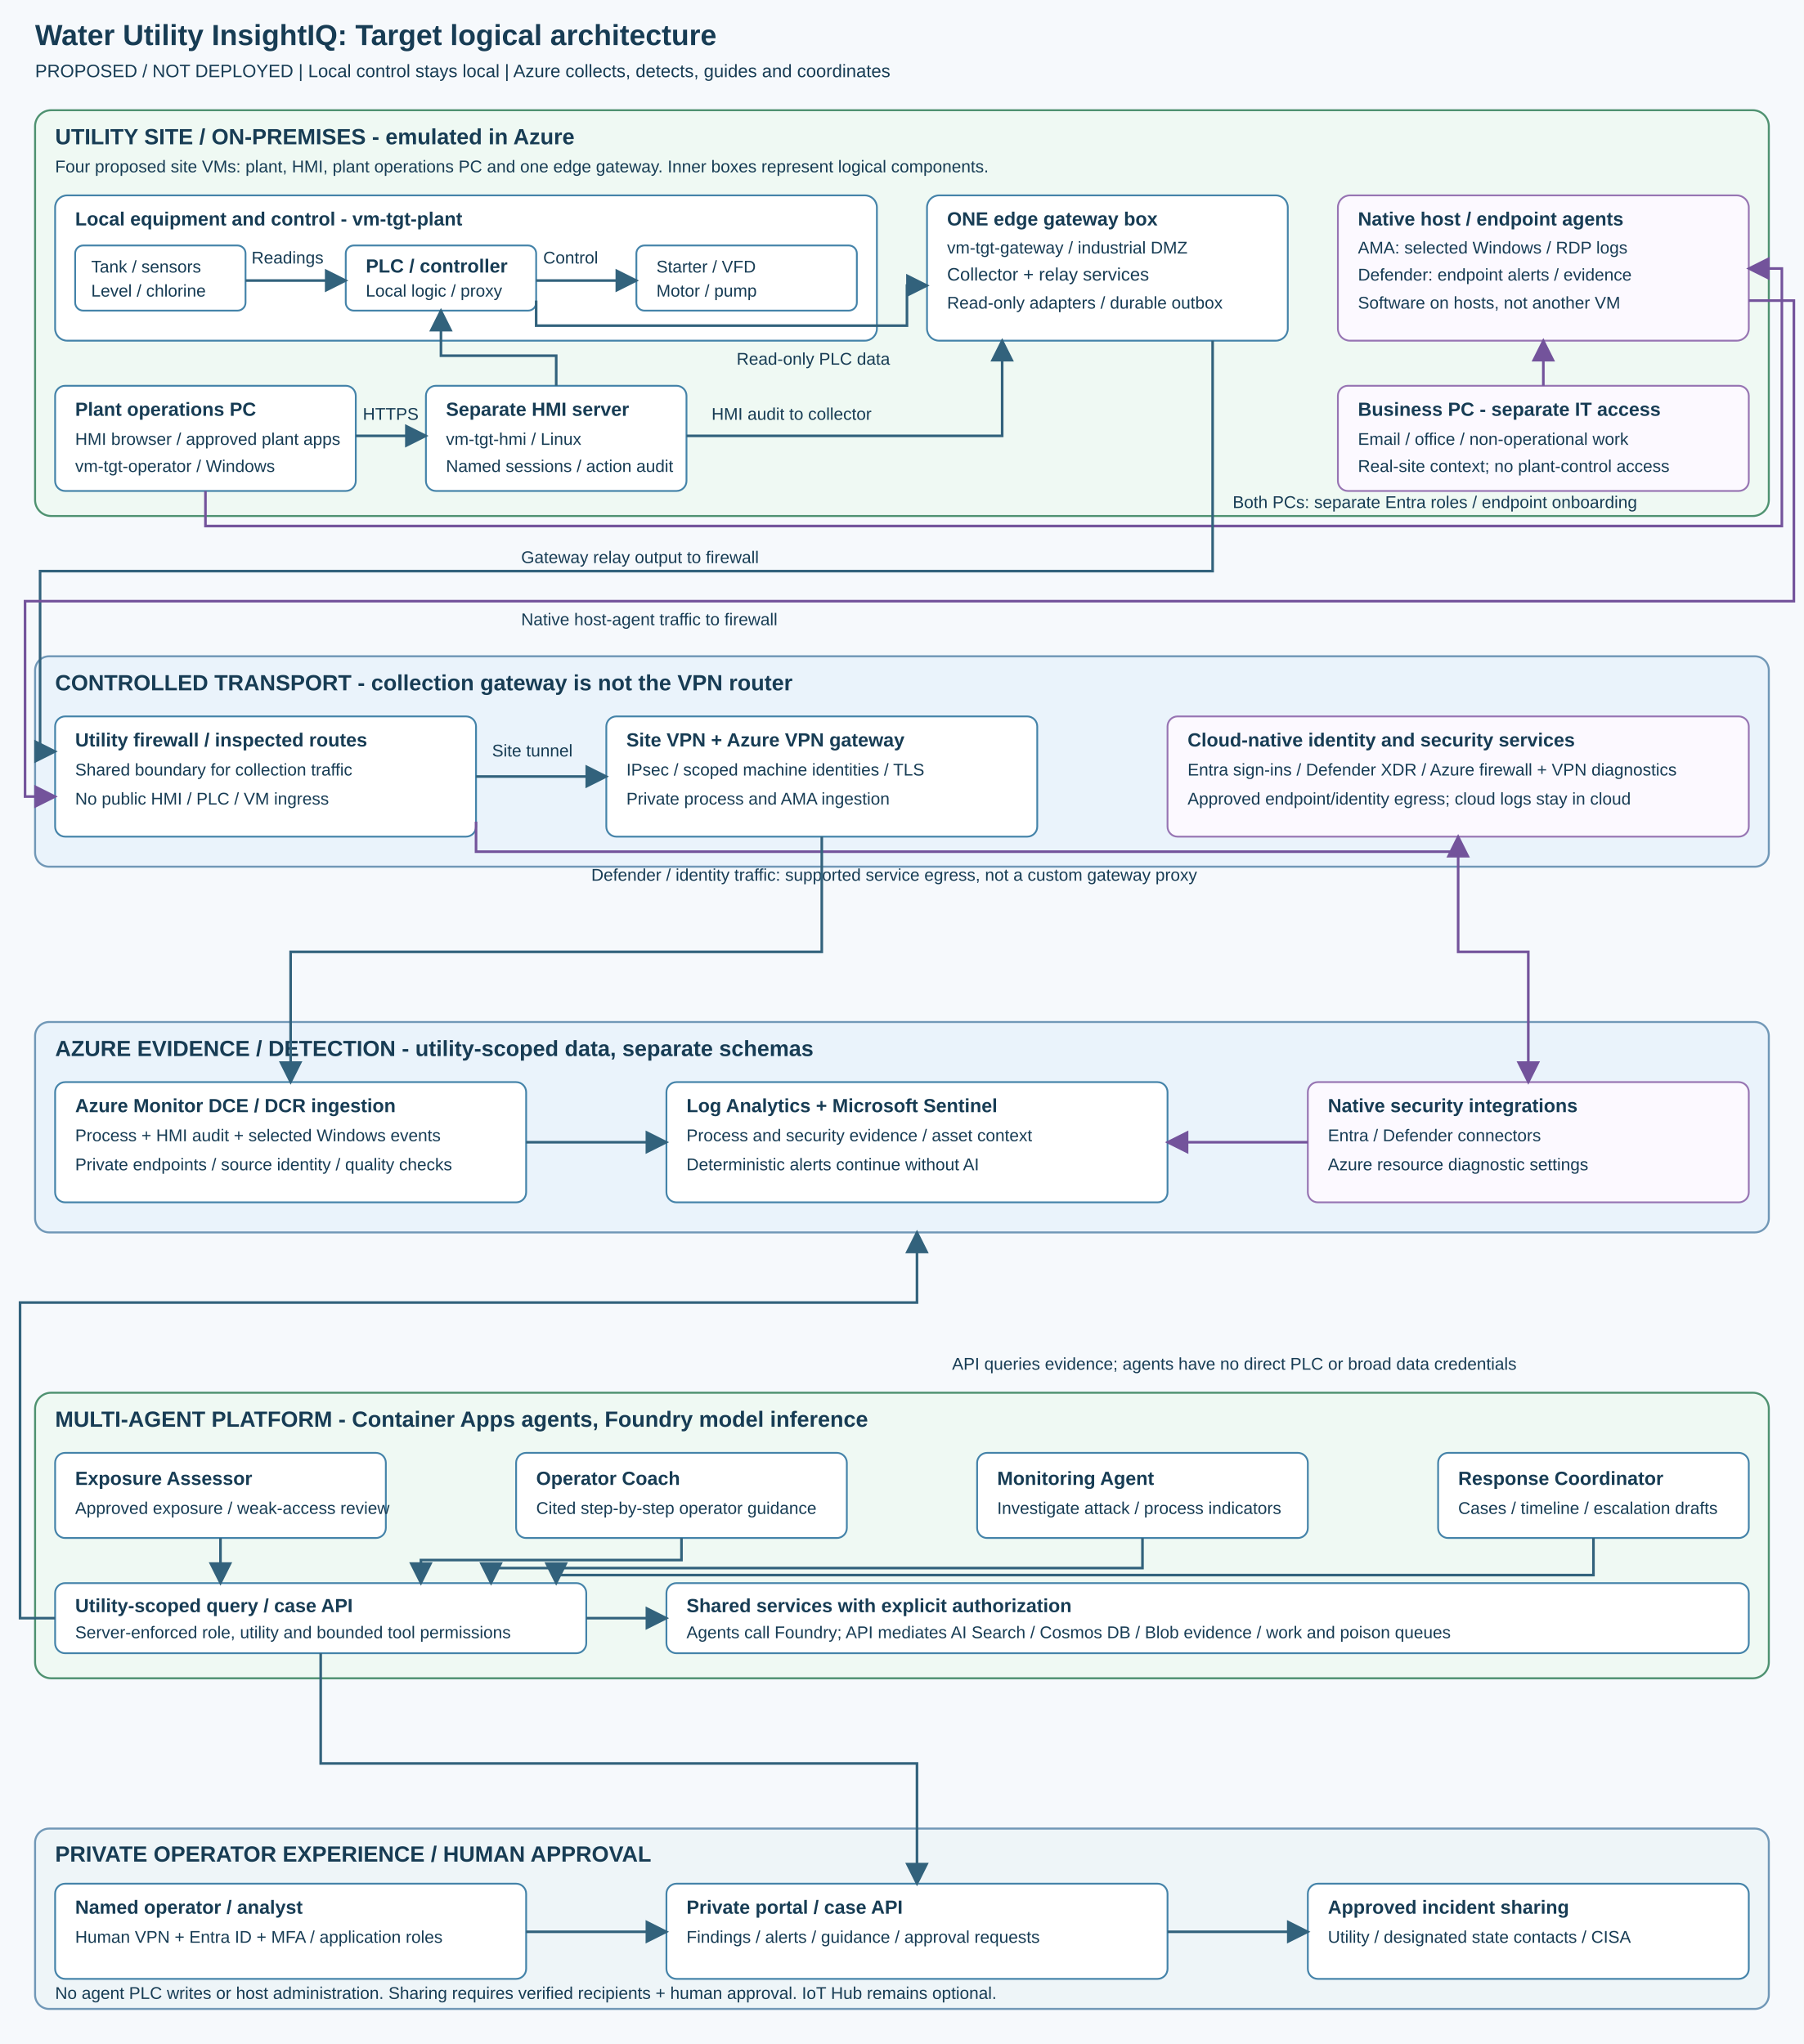
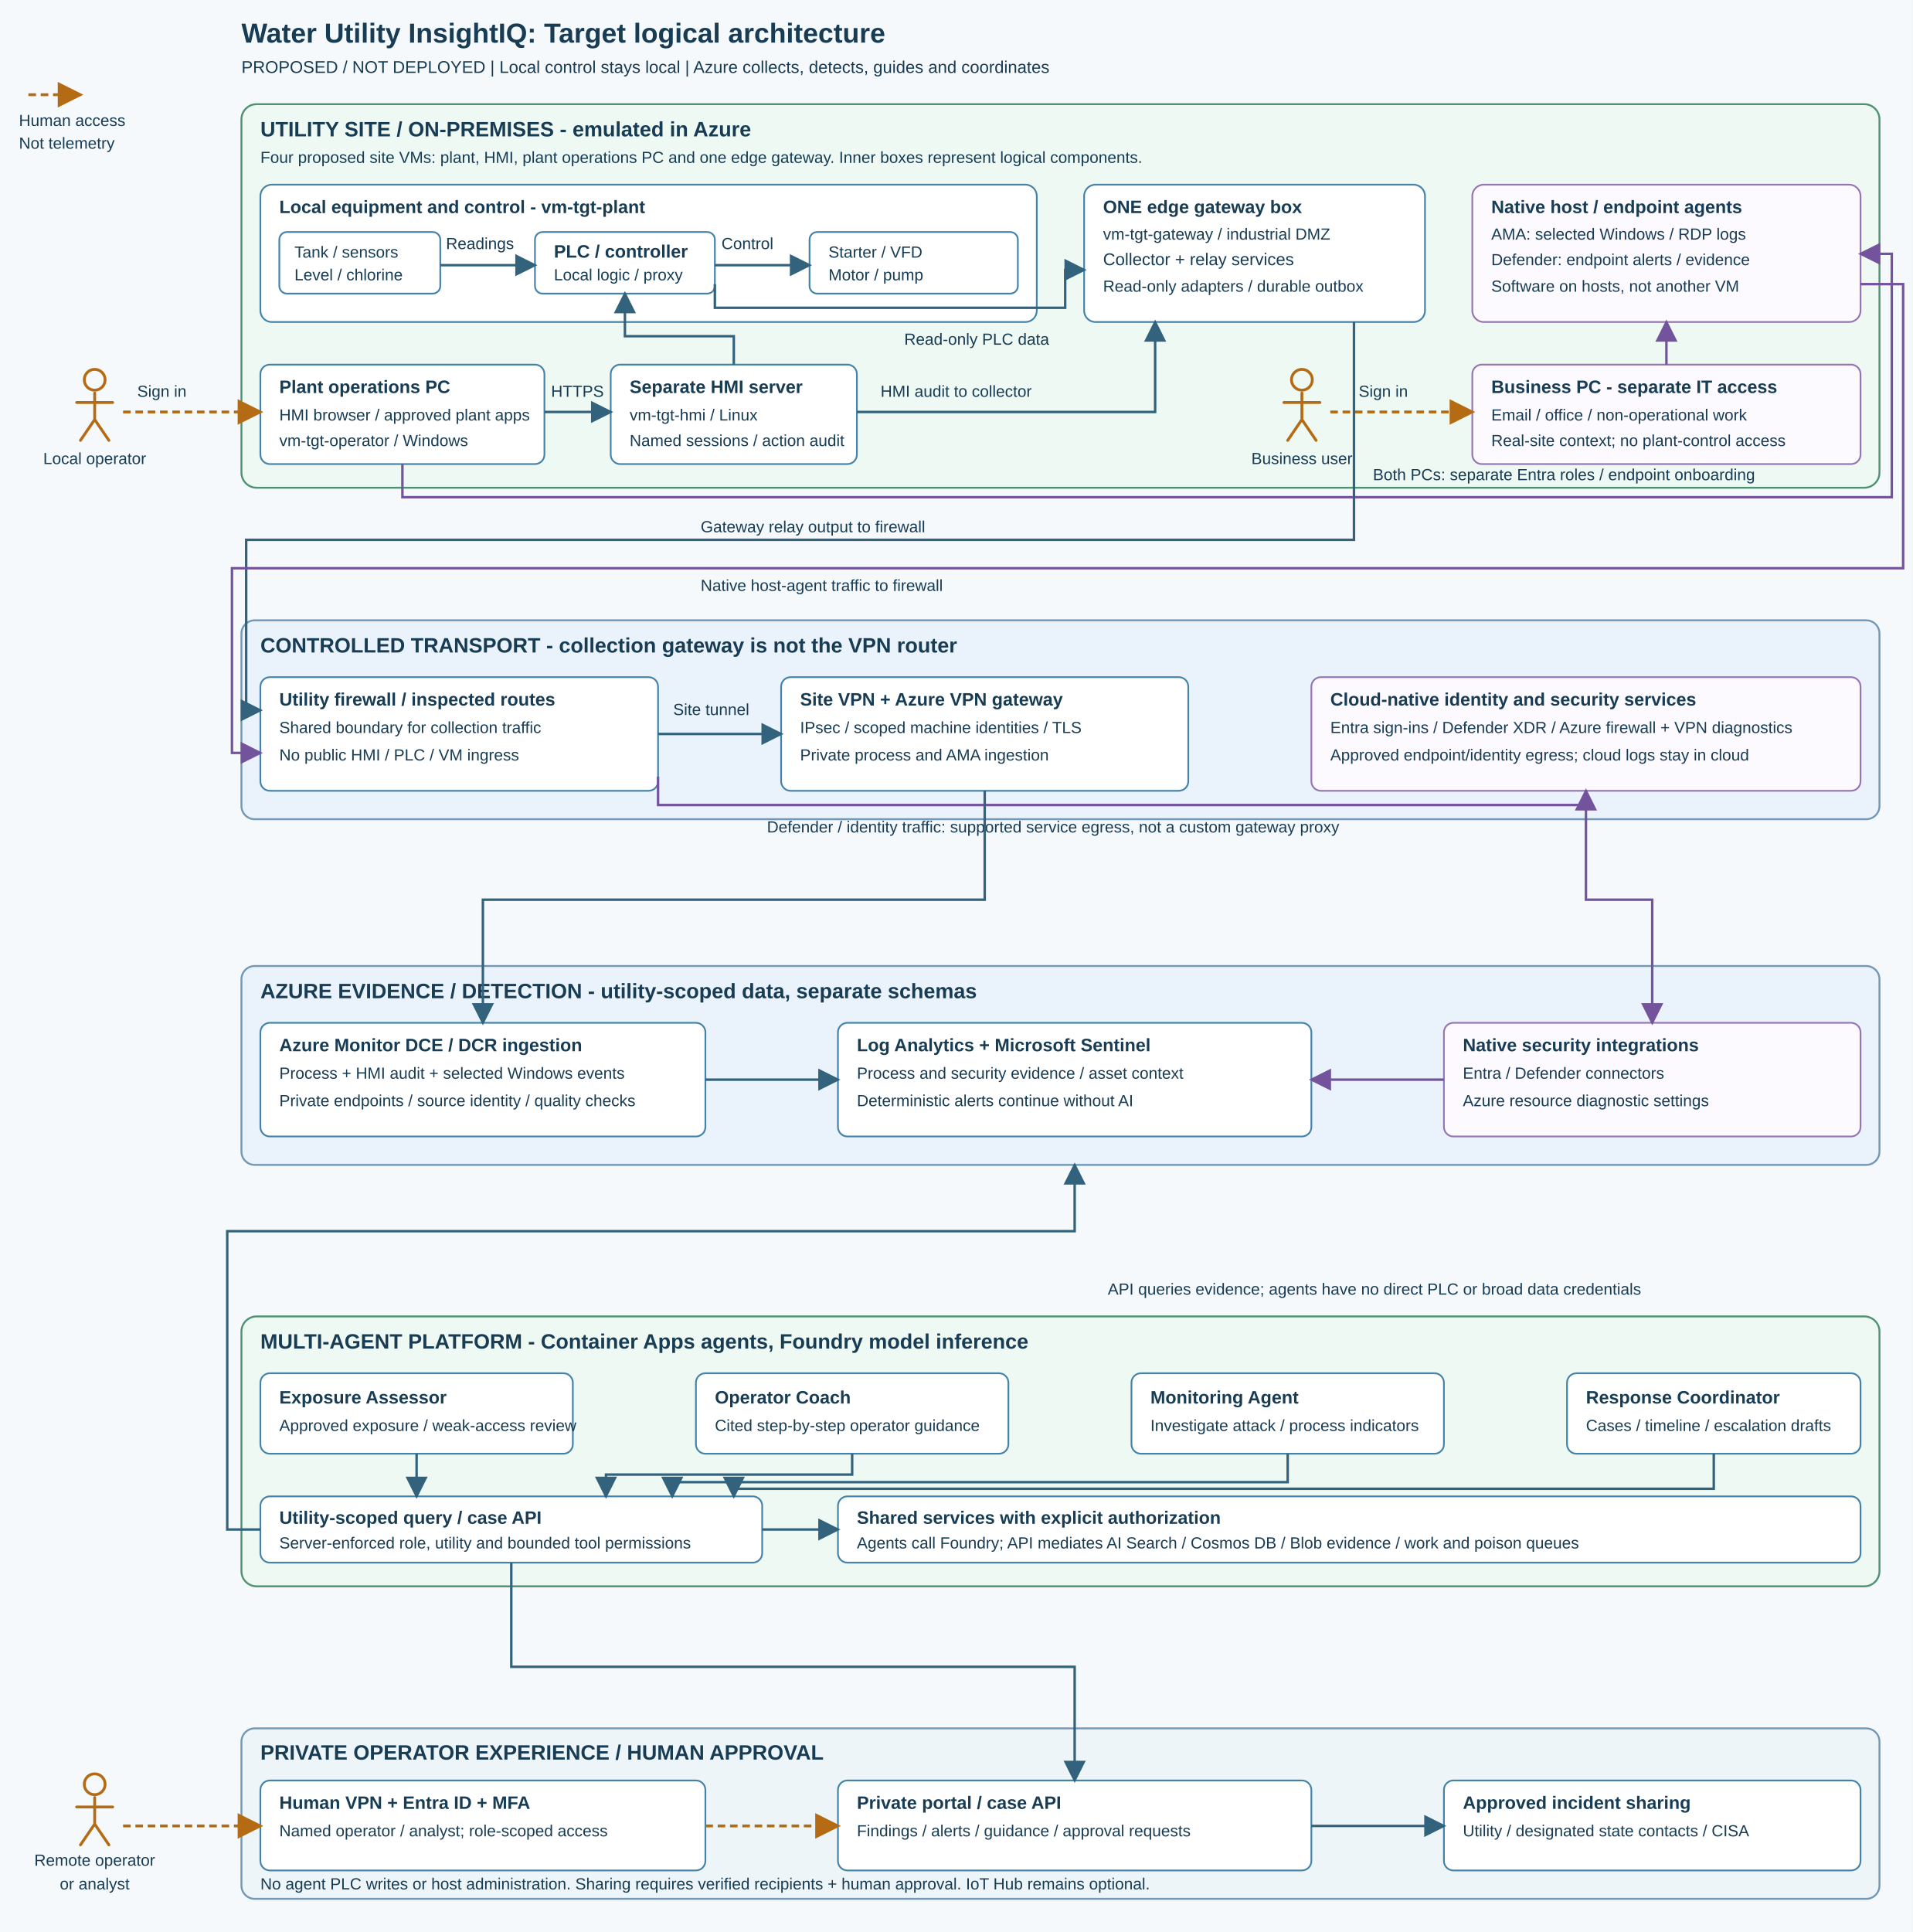
- <svg xmlns="http://www.w3.org/2000/svg" width="1800" height="2040" viewBox="0 0 1800 2040" style="max-width:100%;height:auto" role="img" aria-labelledby="title description">
+ <svg xmlns="http://www.w3.org/2000/svg" width="2020" height="2040" viewBox="-220 0 2020 2040" style="max-width:100%;height:auto" role="img" aria-labelledby="title description">
  <defs>
    <marker id="arrow" markerWidth="9" markerHeight="9" refX="8" refY="4.5" orient="auto">
      <path d="M0 0L9 4.5L0 9Z" fill="#32627c" />
    </marker>
    <marker id="security-arrow" markerWidth="9" markerHeight="9" refX="8" refY="4.5" orient="auto">
      <path d="M0 0L9 4.5L0 9Z" fill="#73539b" />
    </marker>
+     <marker id="access-arrow" markerWidth="9" markerHeight="9" refX="8" refY="4.5" orient="auto">
+       <path d="M0 0L9 4.5L0 9Z" fill="#b46b13" />
+     </marker>
+     <g id="person">
+       <circle cx="0" cy="-24" r="11" />
+       <path d="M0 -10V18M-19 0H19M0 18L-15 40M0 18L15 40" />
+     </g>
    <style>
      text{font-family:Segoe UI,Arial,sans-serif;fill:#173c54}
      .title{font-size:29px;font-weight:700}
      .heading{font-size:22px;font-weight:700}
      .subheading{font-size:19px;font-weight:700}
      .body{font-size:18px}
      .small{font-size:17px}
      .box{fill:#fff;stroke:#4483a9;stroke-width:1.8}
      .security{fill:#fcf9ff;stroke:#9775b3;stroke-width:1.8}
      .line{fill:none;stroke:#32627c;stroke-width:2.6;marker-end:url(#arrow)}
      .security-line{fill:none;stroke:#73539b;stroke-width:2.6;marker-end:url(#security-arrow)}
+       .person{fill:none;stroke:#b46b13;stroke-width:3;stroke-linecap:round;stroke-linejoin:round}
+       .access-line{fill:none;stroke:#b46b13;stroke-width:3;stroke-dasharray:8 5;marker-end:url(#access-arrow)}
    </style>
  </defs>
-   <rect width="1800" height="2040" fill="#f6f9fc" />
+   <rect x="-220" width="2020" height="2040" fill="#f6f9fc" />
  <text x="35" y="45" class="title">Water Utility InsightIQ: Target logical architecture</text>
  <text x="35" y="77" class="body">PROPOSED / NOT DEPLOYED | Local control stays local | Azure collects, detects, guides and coordinates</text>
  <rect x="35" y="110" width="1730" height="405" rx="16" fill="#eff9f3" stroke="#4f9271" stroke-width="2" />
  <text x="55" y="144" class="heading">UTILITY SITE / ON-PREMISES - emulated in Azure</text>
  <text x="55" y="172" class="small">Four proposed site VMs: plant, HMI, plant operations PC and one edge gateway. Inner boxes represent logical components.</text>
  <rect x="55" y="195" width="820" height="145" rx="12" class="box" />
  <text x="75" y="225" class="subheading">Local equipment and control - vm-tgt-plant</text>
  <rect x="75" y="245" width="170" height="65" rx="8" class="box" />
  <text x="91" y="272" class="small">Tank / sensors</text>
  <text x="91" y="296" class="small">Level / chlorine</text>
  <rect x="345" y="245" width="190" height="65" rx="8" class="box" />
  <text x="365" y="272" class="subheading">PLC / controller</text>
  <text x="365" y="296" class="small">Local logic / proxy</text>
  <rect x="635" y="245" width="220" height="65" rx="8" class="box" />
  <text x="655" y="272" class="small">Starter / VFD</text>
  <text x="655" y="296" class="small">Motor / pump</text>
  <path d="M245 280H345" class="line" />
  <text x="251" y="263" class="small">Readings</text>
  <path d="M535 280H635" class="line" />
  <text x="542" y="263" class="small">Control</text>
  <rect x="925" y="195" width="360" height="145" rx="12" class="box" />
  <text x="945" y="225" class="subheading">ONE edge gateway box</text>
  <text x="945" y="253" class="small">vm-tgt-gateway / industrial DMZ</text>
  <text x="945" y="280" class="body">Collector + relay services</text>
  <text x="945" y="308" class="small">Read-only adapters / durable outbox</text>
  <path d="M535 300V325H905V285H925" class="line" />
  <text x="735" y="364" class="small">Read-only PLC data</text>
  <rect x="1335" y="195" width="410" height="145" rx="12" class="security" />
  <text x="1355" y="225" class="subheading">Native host / endpoint agents</text>
  <text x="1355" y="253" class="small">AMA: selected Windows / RDP logs</text>
  <text x="1355" y="280" class="small">Defender: endpoint alerts / evidence</text>
  <text x="1355" y="308" class="small">Software on hosts, not another VM</text>
  <rect x="55" y="385" width="300" height="105" rx="10" class="box" />
  <text x="75" y="415" class="subheading">Plant operations PC</text>
  <text x="75" y="444" class="small">HMI browser / approved plant apps</text>
  <text x="75" y="471" class="small">vm-tgt-operator / Windows</text>
  <rect x="425" y="385" width="260" height="105" rx="10" class="box" />
  <text x="445" y="415" class="subheading">Separate HMI server</text>
  <text x="445" y="444" class="small">vm-tgt-hmi / Linux</text>
  <text x="445" y="471" class="small">Named sessions / action audit</text>
  <path d="M355 435H425" class="line" />
  <text x="362" y="419" class="small">HTTPS</text>
  <path d="M555 385V355H440V310" class="line" />
  <path d="M685 435H1000V340" class="line" />
  <text x="710" y="419" class="small">HMI audit to collector</text>
  <rect x="1335" y="385" width="410" height="105" rx="10" class="security" />
  <text x="1355" y="415" class="subheading">Business PC - separate IT access</text>
  <text x="1355" y="444" class="small">Email / office / non-operational work</text>
  <text x="1355" y="471" class="small">Real-site context; no plant-control access</text>
+   <use href="#person" x="1155" y="425" class="person" />
+   <text x="1155" y="490" text-anchor="middle" class="small">Business user</text>
+   <path d="M1185 435H1335" class="access-line" />
+   <text x="1215" y="419" class="small">Sign in</text>
  <path d="M1540 385V340" class="security-line" />
  <path d="M205 490V525H1778V268H1745" class="security-line" />
  <text x="1230" y="507" class="small">Both PCs: separate Entra roles / endpoint onboarding</text>
+   <use href="#person" x="-120" y="425" class="person" />
+   <text x="-120" y="490" text-anchor="middle" class="small">Local operator</text>
+   <path d="M-90 435H55" class="access-line" />
+   <text x="-75" y="419" class="small">Sign in</text>
  <g id="transport-layer" transform="translate(0 100)">
    <rect x="35" y="555" width="1730" height="210" rx="14" fill="#eaf3fb" stroke="#7198b7" stroke-width="2" />
    <text x="55" y="589" class="heading">CONTROLLED TRANSPORT - collection gateway is not the VPN router</text>
    <rect x="55" y="615" width="420" height="120" rx="10" class="box" />
    <text x="75" y="645" class="subheading">Utility firewall / inspected routes</text>
    <text x="75" y="674" class="small">Shared boundary for collection traffic</text>
    <text x="75" y="703" class="small">No public HMI / PLC / VM ingress</text>
    <path d="M1210 240V470H40V650H55" class="line" />
    <text x="520" y="462" class="small">Gateway relay output to firewall</text>
    <path d="M1745 200H1790V500H25V695H55" class="security-line" />
    <text x="520" y="524" class="small">Native host-agent traffic to firewall</text>
    <rect x="605" y="615" width="430" height="120" rx="10" class="box" />
    <text x="625" y="645" class="subheading">Site VPN + Azure VPN gateway</text>
    <text x="625" y="674" class="small">IPsec / scoped machine identities / TLS</text>
    <text x="625" y="703" class="small">Private process and AMA ingestion</text>
    <path d="M475 675H605" class="line" />
    <text x="491" y="655" class="small">Site tunnel</text>
    <rect x="1165" y="615" width="580" height="120" rx="10" class="security" />
    <text x="1185" y="645" class="subheading">Cloud-native identity and security services</text>
    <text x="1185" y="674" class="small">Entra sign-ins / Defender XDR / Azure firewall + VPN diagnostics</text>
    <text x="1185" y="703" class="small">Approved endpoint/identity egress; cloud logs stay in cloud</text>
    <path d="M475 720V750H1455V735" class="security-line" />
    <text x="590" y="779" class="small">Defender / identity traffic: supported service egress, not a custom gateway proxy</text>
  </g>
  <g id="evidence-layer" transform="translate(0 200)">
    <rect x="35" y="820" width="1730" height="210" rx="14" fill="#eaf3fb" stroke="#7198b7" stroke-width="2" />
    <text x="55" y="854" class="heading">AZURE EVIDENCE / DETECTION - utility-scoped data, separate schemas</text>
    <rect x="55" y="880" width="470" height="120" rx="10" class="box" />
    <text x="75" y="910" class="subheading">Azure Monitor DCE / DCR ingestion</text>
    <text x="75" y="939" class="small">Process + HMI audit + selected Windows events</text>
    <text x="75" y="968" class="small">Private endpoints / source identity / quality checks</text>
    <rect x="665" y="880" width="500" height="120" rx="10" class="box" />
    <text x="685" y="910" class="subheading">Log Analytics + Microsoft Sentinel</text>
    <text x="685" y="939" class="small">Process and security evidence / asset context</text>
    <text x="685" y="968" class="small">Deterministic alerts continue without AI</text>
    <rect x="1305" y="880" width="440" height="120" rx="10" class="security" />
    <text x="1325" y="910" class="subheading">Native security integrations</text>
    <text x="1325" y="939" class="small">Entra / Defender connectors</text>
    <text x="1325" y="968" class="small">Azure resource diagnostic settings</text>
    <path d="M820 635V750H290V880" class="line" />
    <path d="M1455 635V750H1525V880" class="security-line" />
    <path d="M525 940H665" class="line" />
    <path d="M1305 940H1165" class="security-line" />
  </g>
  <g id="agent-layer" transform="translate(0 300)">
    <rect x="35" y="1090" width="1730" height="285" rx="16" fill="#eff9f3" stroke="#4f9271" stroke-width="2" />
    <text x="55" y="1124" class="heading">MULTI-AGENT PLATFORM - Container Apps agents, Foundry model inference</text>
    <rect x="55" y="1150" width="330" height="85" rx="10" class="box" />
    <text x="75" y="1182" class="subheading">Exposure Assessor</text>
    <text x="75" y="1211" class="small">Approved exposure / weak-access review</text>
    <rect x="515" y="1150" width="330" height="85" rx="10" class="box" />
    <text x="535" y="1182" class="subheading">Operator Coach</text>
    <text x="535" y="1211" class="small">Cited step-by-step operator guidance</text>
    <rect x="975" y="1150" width="330" height="85" rx="10" class="box" />
    <text x="995" y="1182" class="subheading">Monitoring Agent</text>
    <text x="995" y="1211" class="small">Investigate attack / process indicators</text>
    <rect x="1435" y="1150" width="310" height="85" rx="10" class="box" />
    <text x="1455" y="1182" class="subheading">Response Coordinator</text>
    <text x="1455" y="1211" class="small">Cases / timeline / escalation drafts</text>
    <rect x="55" y="1280" width="530" height="70" rx="10" class="box" />
    <text x="75" y="1309" class="subheading">Utility-scoped query / case API</text>
    <text x="75" y="1335" class="small">Server-enforced role, utility and bounded tool permissions</text>
    <rect x="665" y="1280" width="1080" height="70" rx="10" class="box" />
    <text x="685" y="1309" class="subheading">Shared services with explicit authorization</text>
    <text x="685" y="1335" class="small">Agents call Foundry; API mediates AI Search / Cosmos DB / Blob evidence / work and poison queues</text>
    <path d="M220 1235V1280" class="line" />
    <path d="M680 1235V1257H420V1280" class="line" />
    <path d="M1140 1235V1265H490V1280" class="line" />
    <path d="M1590 1235V1272H555V1280" class="line" />
    <path d="M585 1315H665" class="line" />
    <path d="M55 1315H20V1000H915V930" class="line" />
    <text x="950" y="1067" class="small">API queries evidence; agents have no direct PLC or broad data credentials</text>
  </g>
  <g id="operator-layer" transform="translate(0 400)">
    <rect x="35" y="1425" width="1730" height="180" rx="14" fill="#eef5f8" stroke="#7198b7" stroke-width="2" />
    <text x="55" y="1458" class="heading">PRIVATE OPERATOR EXPERIENCE / HUMAN APPROVAL</text>
    <rect x="55" y="1480" width="470" height="95" rx="10" class="box" />
-     <text x="75" y="1510" class="subheading">Named operator / analyst</text>
-     <text x="75" y="1539" class="small">Human VPN + Entra ID + MFA / application roles</text>
+     <use href="#person" x="-120" y="1508" class="person" />
+     <text x="-120" y="1570" text-anchor="middle" class="small">Remote operator</text>
+     <text x="-120" y="1595" text-anchor="middle" class="small">or analyst</text>
+     <path d="M-90 1528H55" class="access-line" />
+     <text x="75" y="1510" class="subheading">Human VPN + Entra ID + MFA</text>
+     <text x="75" y="1539" class="small">Named operator / analyst; role-scoped access</text>
    <rect x="665" y="1480" width="500" height="95" rx="10" class="box" />
    <text x="685" y="1510" class="subheading">Private portal / case API</text>
    <text x="685" y="1539" class="small">Findings / alerts / guidance / approval requests</text>
    <rect x="1305" y="1480" width="440" height="95" rx="10" class="box" />
    <text x="1325" y="1510" class="subheading">Approved incident sharing</text>
    <text x="1325" y="1539" class="small">Utility / designated state contacts / CISA</text>
-     <path d="M525 1528H665" class="line" />
+     <path d="M525 1528H665" class="access-line" />
    <path d="M1165 1528H1305" class="line" />
    <path d="M320 1250V1360H915V1480" class="line" />
    <text x="55" y="1595" class="small">No agent PLC writes or host administration. Sharing requires verified recipients + human approval. IoT Hub remains optional.</text>
  </g>
+   <path d="M-190 100H-135" class="access-line" />
+   <text x="-200" y="133" class="small">Human access</text>
+   <text x="-200" y="157" class="small">Not telemetry</text>
</svg>
